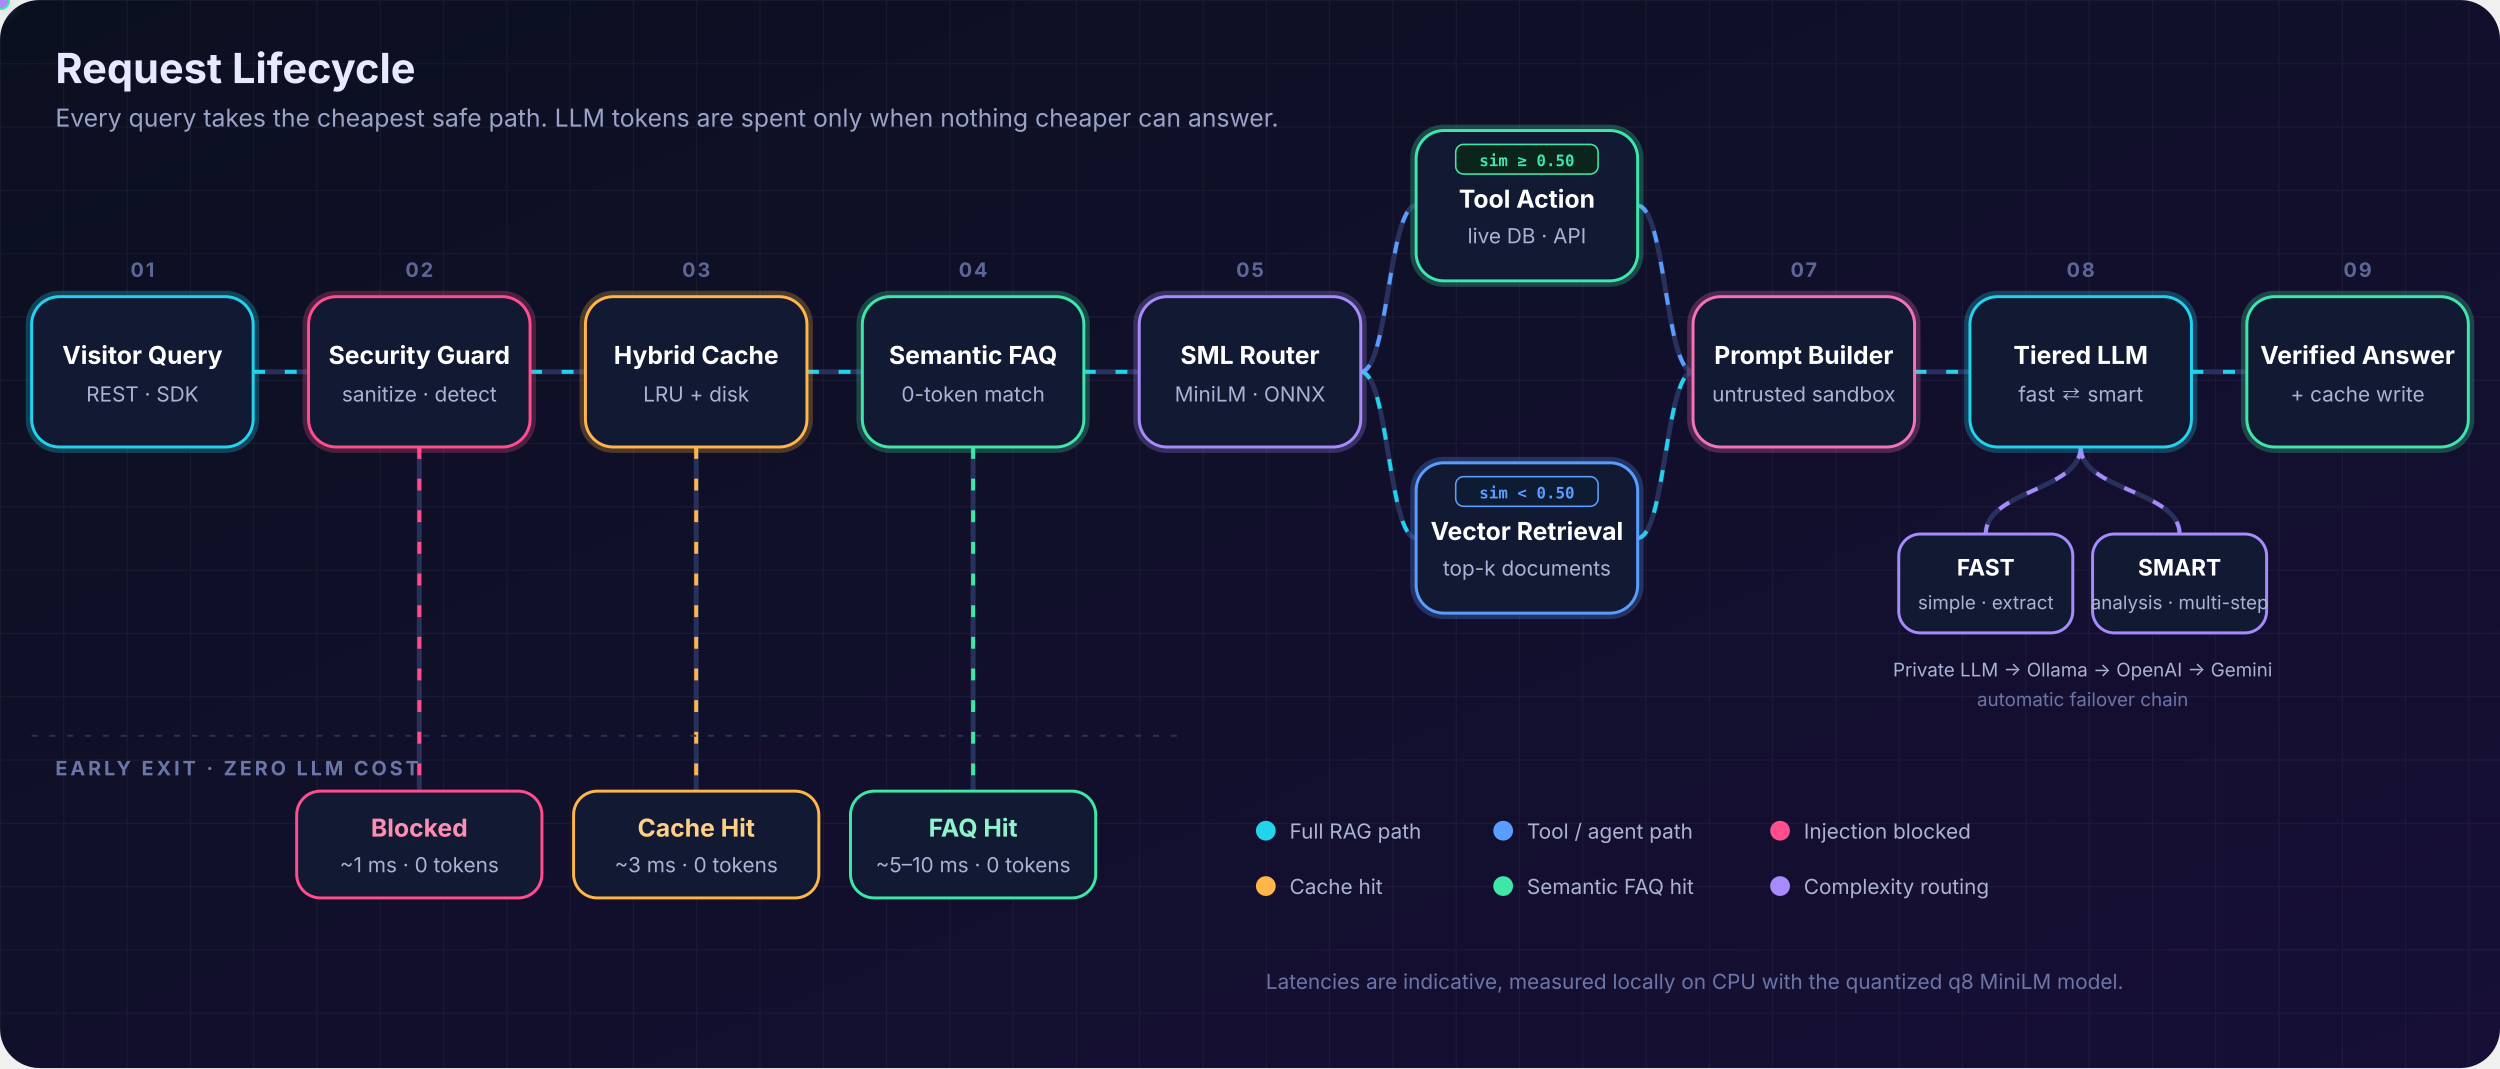
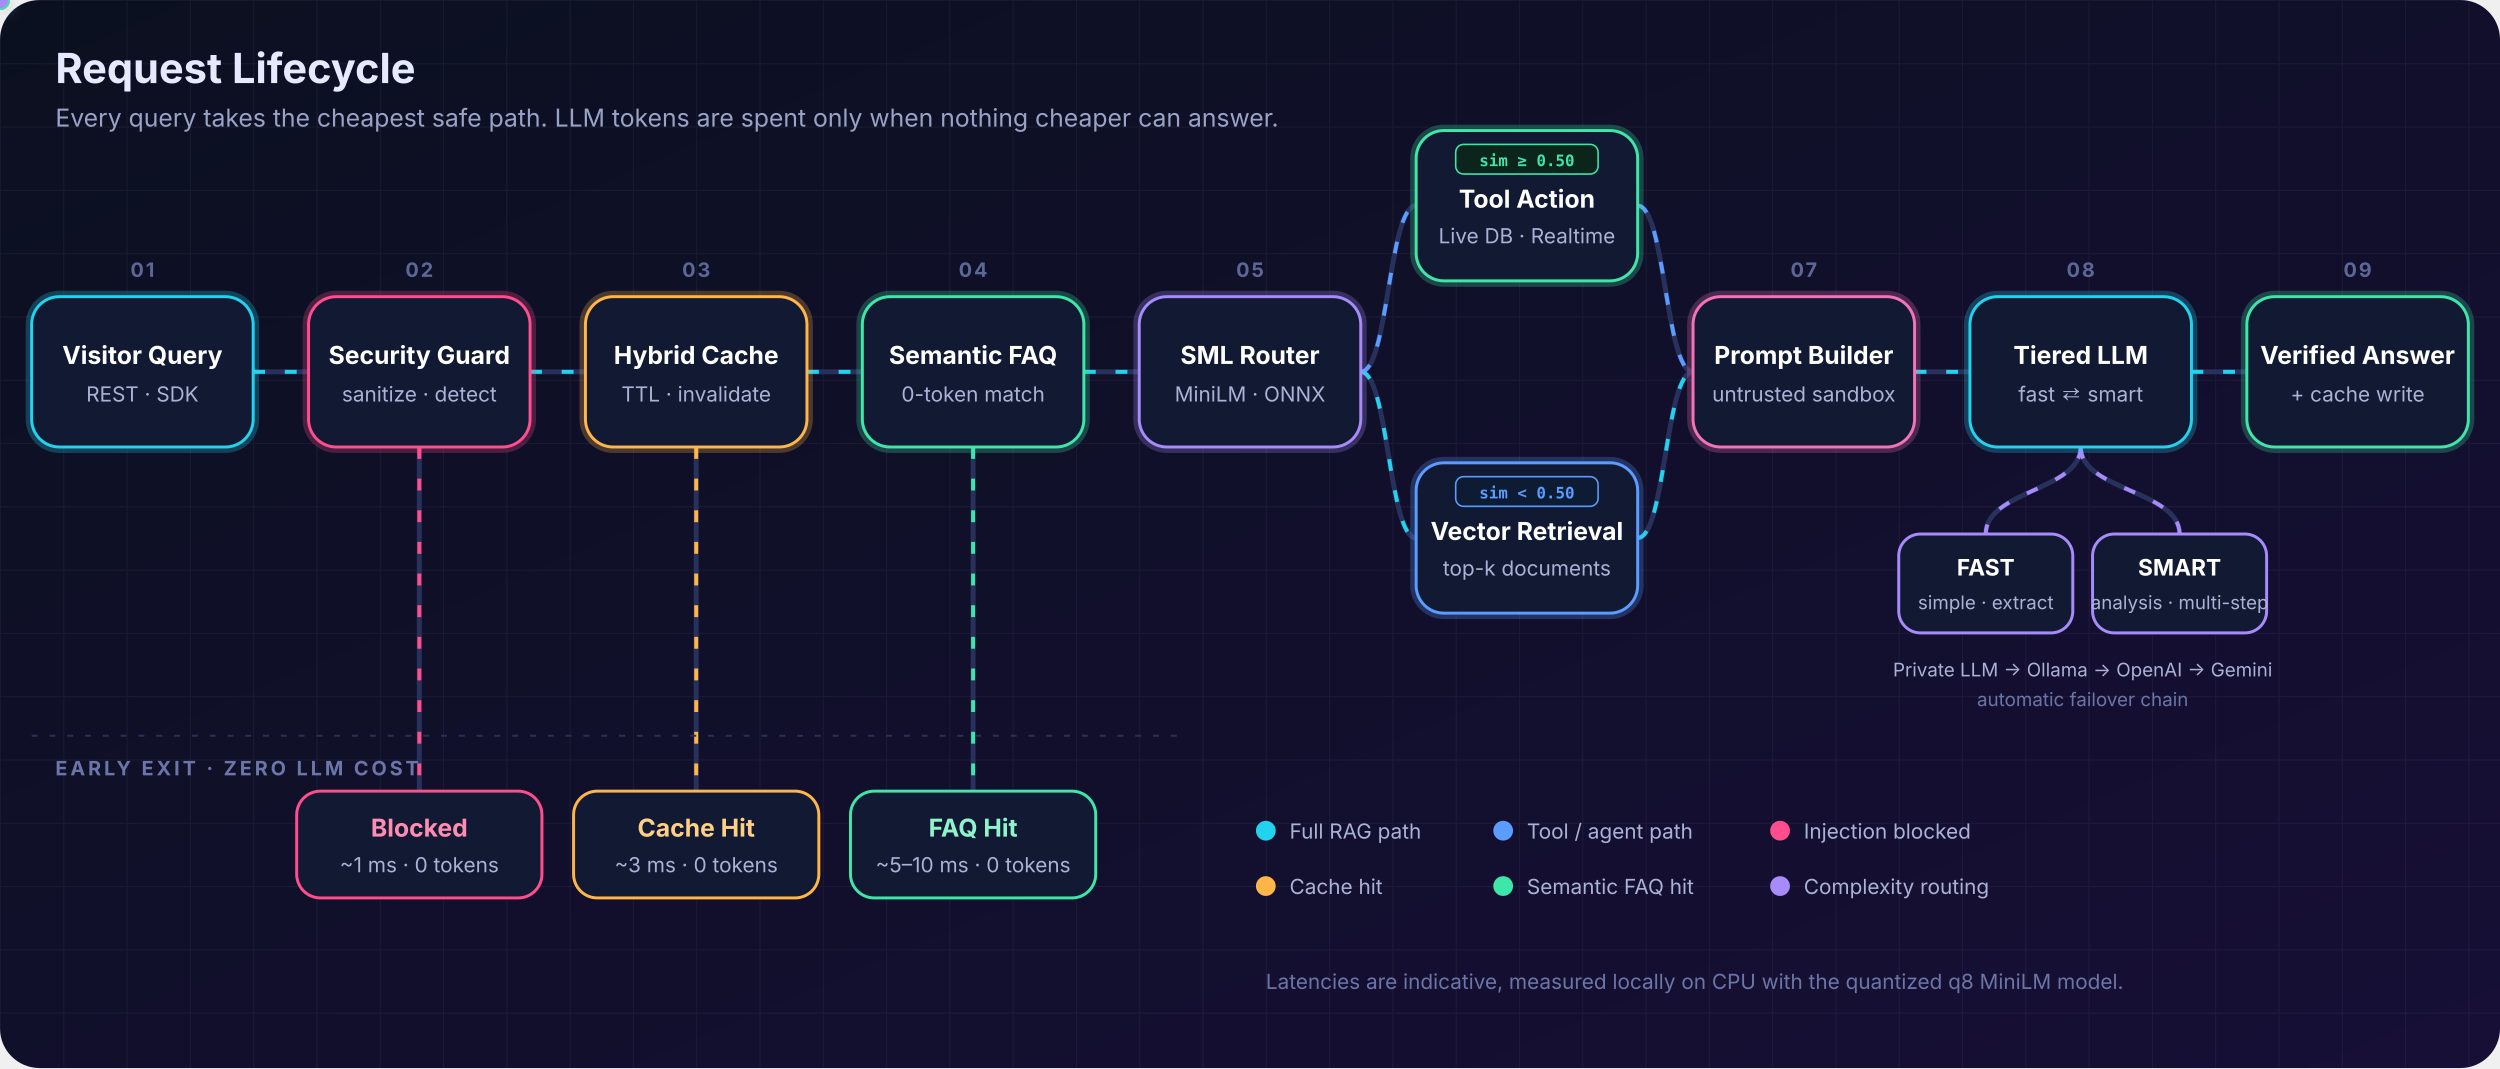
<svg xmlns="http://www.w3.org/2000/svg" viewBox="0 0 1264 540" width="1264" height="540" role="img" aria-label="AI-RAG-ENGINE request lifecycle: security guard, cache, semantic FAQ, SML router, tool or vector retrieval, prompt builder, tiered LLM">
  <defs>
    <linearGradient id="bg" x1="0" y1="0" x2="1" y2="1">
      <stop offset="0" stop-color="#0b1020" />
      <stop offset="1" stop-color="#170f36" />
    </linearGradient>
    <pattern id="grid" width="32" height="32" patternUnits="userSpaceOnUse">
      <path d="M32 0H0V32" fill="none" stroke="#ffffff" stroke-opacity="0.045" />
    </pattern>
    <filter id="glow" x="-100%" y="-100%" width="300%" height="300%">
      <feGaussianBlur stdDeviation="3.5" result="b" />
      <feMerge>
        <feMergeNode in="b" />
        <feMergeNode in="SourceGraphic" />
      </feMerge>
    </filter>
  </defs>
  <style>
    .t{font-family:-apple-system,'Segoe UI',Inter,Roboto,Helvetica,Arial,sans-serif;fill:#e6e9ff}
    .mono{font-family:ui-monospace,SFMono-Regular,Menlo,Consolas,monospace}
    .title{font-size:21px;font-weight:700}
    .subtitle{font-size:12.5px;fill:#9aa3c7}
    .lbl{font-size:12.5px;font-weight:650;fill:#ffffff}
    .small{font-size:10.5px;fill:#aab2d5}
    .num{font-size:10px;font-weight:700;fill:#5d6796;letter-spacing:1px}
    .lane{font-size:10px;font-weight:700;fill:#6b75a8;letter-spacing:1.5px}
    .box{fill:#111933;stroke-width:1.5}
    .halo{fill:none;stroke-width:6;opacity:.25;animation:pulse 2.8s ease-in-out infinite}
    .base{fill:none;stroke:#28315c;stroke-width:2.5}
    .flow{fill:none;stroke-width:2;stroke-dasharray:6 10;animation:dash 1.1s linear infinite}
    .d1{animation-delay:-.4s}.d2{animation-delay:-.8s}.d3{animation-delay:-1.2s}.d4{animation-delay:-1.6s}.d5{animation-delay:-2s}
    @keyframes dash{to{stroke-dashoffset:-32}}
    @keyframes pulse{0%,100%{opacity:.08}50%{opacity:.45}}
  </style>
  <rect width="1264" height="540" rx="20" fill="url(#bg)" />
  <rect width="1264" height="540" rx="20" fill="url(#grid)" />
  <text x="28" y="42" class="t title">Request Lifecycle</text>
  <text x="28" y="64" class="t subtitle">Every query takes the cheapest safe path. LLM tokens are spent only when nothing cheaper can answer.</text>
  <g>
    <path class="base" d="M128 188H156M268 188H296M408 188H436M548 188H576" />
    <path class="base" d="M688 188C702 188 702 104 716 104M688 188C702 188 702 272 716 272" />
    <path class="base" d="M828 104C842 104 842 188 856 188M828 272C842 272 842 188 856 188" />
    <path class="base" d="M968 188H996M1108 188H1136" />
    <path class="base" d="M1052 226C1052 248 1004 248 1004 270M1052 226C1052 248 1102 248 1102 270" />
    <path class="base" d="M212 226V400M352 226V400M492 226V400" />
    <path class="flow" stroke="#22d3ee" d="M128 188H156M268 188H296M408 188H436M548 188H576" />
    <path class="flow d1" stroke="#5b9dff" d="M688 188C702 188 702 104 716 104M828 104C842 104 842 188 856 188" />
    <path class="flow d2" stroke="#22d3ee" d="M688 188C702 188 702 272 716 272M828 272C842 272 842 188 856 188" />
    <path class="flow d3" stroke="#22d3ee" d="M968 188H996M1108 188H1136" />
    <path class="flow d4" stroke="#a78bfa" d="M1052 226C1052 248 1004 248 1004 270M1052 226C1052 248 1102 248 1102 270" />
    <path class="flow" stroke="#ff4d8d" d="M212 226V400" />
    <path class="flow d2" stroke="#ffb547" d="M352 226V400" />
    <path class="flow d4" stroke="#3ee6a8" d="M492 226V400" />
  </g>
  <g class="t num" text-anchor="middle">
    <text x="72" y="140">01</text>
    <text x="212" y="140">02</text>
    <text x="352" y="140">03</text>
    <text x="492" y="140">04</text>
    <text x="632" y="140">05</text>
    <text x="912" y="140">07</text>
    <text x="1052" y="140">08</text>
    <text x="1192" y="140">09</text>
  </g>
  <g text-anchor="middle">
    <rect class="halo" x="16" y="150" width="112" height="76" rx="14" stroke="#22d3ee" />
    <rect class="box" x="16" y="150" width="112" height="76" rx="14" stroke="#22d3ee" />
    <text x="72" y="184" class="t lbl">Visitor Query</text>
    <text x="72" y="203" class="t small">REST · SDK</text>
    <rect class="halo" x="156" y="150" width="112" height="76" rx="14" stroke="#ff4d8d" style="animation-delay:-.3s" />
    <rect class="box" x="156" y="150" width="112" height="76" rx="14" stroke="#ff4d8d" />
    <text x="212" y="184" class="t lbl">Security Guard</text>
    <text x="212" y="203" class="t small">sanitize · detect</text>
    <rect class="halo" x="296" y="150" width="112" height="76" rx="14" stroke="#ffb547" style="animation-delay:-.6s" />
    <rect class="box" x="296" y="150" width="112" height="76" rx="14" stroke="#ffb547" />
    <text x="352" y="184" class="t lbl">Hybrid Cache</text>
-     <text x="352" y="203" class="t small">LRU + disk</text>
+     <text x="352" y="203" class="t small">TTL · invalidate</text>
    <rect class="halo" x="436" y="150" width="112" height="76" rx="14" stroke="#3ee6a8" style="animation-delay:-.9s" />
    <rect class="box" x="436" y="150" width="112" height="76" rx="14" stroke="#3ee6a8" />
    <text x="492" y="184" class="t lbl">Semantic FAQ</text>
    <text x="492" y="203" class="t small">0-token match</text>
    <rect class="halo" x="576" y="150" width="112" height="76" rx="14" stroke="#a78bfa" style="animation-delay:-1.2s" />
    <rect class="box" x="576" y="150" width="112" height="76" rx="14" stroke="#a78bfa" />
    <text x="632" y="184" class="t lbl">SML Router</text>
    <text x="632" y="203" class="t small">MiniLM · ONNX</text>
    <rect class="halo" x="716" y="66" width="112" height="76" rx="14" stroke="#3ee6a8" style="animation-delay:-1.5s" />
    <rect class="box" x="716" y="66" width="112" height="76" rx="14" stroke="#3ee6a8" />
    <rect x="736" y="73" width="72" height="15" rx="4" fill="#0b241c" stroke="#3ee6a8" stroke-width="0.8" />
    <text x="772" y="84" class="t small mono" style="font-size:8px;font-weight:700;fill:#3ee6a8">sim ≥ 0.50</text>
    <text x="772" y="105" class="t lbl">Tool Action</text>
-     <text x="772" y="123" class="t small">live DB · API</text>
+     <text x="772" y="123" class="t small">Live DB · Realtime</text>
    <rect class="halo" x="716" y="234" width="112" height="76" rx="14" stroke="#5b9dff" style="animation-delay:-1.8s" />
    <rect class="box" x="716" y="234" width="112" height="76" rx="14" stroke="#5b9dff" />
    <rect x="736" y="241" width="72" height="15" rx="4" fill="#0d1b33" stroke="#5b9dff" stroke-width="0.8" />
    <text x="772" y="252" class="t small mono" style="font-size:8px;font-weight:700;fill:#5b9dff">sim &lt; 0.50</text>
    <text x="772" y="273" class="t lbl">Vector Retrieval</text>
    <text x="772" y="291" class="t small">top-k documents</text>
    <rect class="halo" x="856" y="150" width="112" height="76" rx="14" stroke="#f472b6" style="animation-delay:-2.1s" />
    <rect class="box" x="856" y="150" width="112" height="76" rx="14" stroke="#f472b6" />
    <text x="912" y="184" class="t lbl">Prompt Builder</text>
    <text x="912" y="203" class="t small">untrusted sandbox</text>
    <rect class="halo" x="996" y="150" width="112" height="76" rx="14" stroke="#22d3ee" style="animation-delay:-2.4s" />
    <rect class="box" x="996" y="150" width="112" height="76" rx="14" stroke="#22d3ee" />
    <text x="1052" y="184" class="t lbl">Tiered LLM</text>
    <text x="1052" y="203" class="t small">fast ⇄ smart</text>
    <rect class="halo" x="1136" y="150" width="112" height="76" rx="14" stroke="#3ee6a8" style="animation-delay:-2.7s" />
    <rect class="box" x="1136" y="150" width="112" height="76" rx="14" stroke="#3ee6a8" />
    <text x="1192" y="184" class="t lbl">Verified Answer</text>
    <text x="1192" y="203" class="t small">+ cache write</text>
    <rect class="box" x="960" y="270" width="88" height="50" rx="11" stroke="#a78bfa" />
    <text x="1004" y="291" class="t lbl" style="font-size:11.5px">FAST</text>
    <text x="1004" y="308" class="t small" style="font-size:9.5px">simple · extract</text>
    <rect class="box" x="1058" y="270" width="88" height="50" rx="11" stroke="#a78bfa" />
    <text x="1102" y="291" class="t lbl" style="font-size:11.5px">SMART</text>
    <text x="1102" y="308" class="t small" style="font-size:9.5px">analysis · multi-step</text>
    <text x="1053" y="342" class="t small" style="font-size:9.5px">Private LLM → Ollama → OpenAI → Gemini</text>
    <text x="1053" y="357" class="t small" style="font-size:9.5px;fill:#6b75a8">automatic failover chain</text>
  </g>
  <path d="M16 372H600" stroke="#28315c" stroke-dasharray="3 6" />
  <text x="28" y="392" class="t lane">EARLY EXIT · ZERO LLM COST</text>
  <g text-anchor="middle">
    <rect class="box" x="150" y="400" width="124" height="54" rx="12" stroke="#ff4d8d" />
    <text x="212" y="423" class="t lbl" style="fill:#ff8db3">Blocked</text>
    <text x="212" y="441" class="t small">~1 ms · 0 tokens</text>
    <rect class="box" x="290" y="400" width="124" height="54" rx="12" stroke="#ffb547" />
    <text x="352" y="423" class="t lbl" style="fill:#ffcf85">Cache Hit</text>
    <text x="352" y="441" class="t small">~3 ms · 0 tokens</text>
    <rect class="box" x="430" y="400" width="124" height="54" rx="12" stroke="#3ee6a8" />
    <text x="492" y="423" class="t lbl" style="fill:#8ff3cc">FAQ Hit</text>
    <text x="492" y="441" class="t small">~5–10 ms · 0 tokens</text>
  </g>
  <g filter="url(#glow)">
    <circle r="5" fill="#22d3ee">
      <animateMotion dur="7s" repeatCount="indefinite" path="M72 188H688C702 188 702 272 716 272H828C842 272 842 188 856 188H1192" />
      <animate attributeName="opacity" values="0;1;1;0" keyTimes="0;.06;.92;1" dur="7s" repeatCount="indefinite" />
    </circle>
    <circle r="5" fill="#5b9dff">
      <animateMotion dur="7s" begin="-3.5s" repeatCount="indefinite" path="M72 188H688C702 188 702 104 716 104H828C842 104 842 188 856 188H1192" />
      <animate attributeName="opacity" values="0;1;1;0" keyTimes="0;.06;.92;1" dur="7s" begin="-3.5s" repeatCount="indefinite" />
    </circle>
    <circle r="5" fill="#ff4d8d">
      <animateMotion dur="3s" begin="-.6s" repeatCount="indefinite" path="M72 188H212V427" />
      <animate attributeName="opacity" values="0;1;1;0" keyTimes="0;.1;.85;1" dur="3s" begin="-.6s" repeatCount="indefinite" />
    </circle>
    <circle r="5" fill="#ffb547">
      <animateMotion dur="3.6s" begin="-1.8s" repeatCount="indefinite" path="M72 188H352V427" />
      <animate attributeName="opacity" values="0;1;1;0" keyTimes="0;.1;.85;1" dur="3.6s" begin="-1.8s" repeatCount="indefinite" />
    </circle>
    <circle r="5" fill="#3ee6a8">
      <animateMotion dur="4.2s" begin="-2.9s" repeatCount="indefinite" path="M72 188H492V427" />
      <animate attributeName="opacity" values="0;1;1;0" keyTimes="0;.1;.85;1" dur="4.2s" begin="-2.9s" repeatCount="indefinite" />
    </circle>
    <circle r="4" fill="#a78bfa">
      <animateMotion dur="2.4s" repeatCount="indefinite" path="M1052 226C1052 248 1004 248 1004 270" />
      <animate attributeName="opacity" values="0;1;0" dur="2.4s" repeatCount="indefinite" />
    </circle>
    <circle r="4" fill="#a78bfa">
      <animateMotion dur="2.4s" begin="-1.2s" repeatCount="indefinite" path="M1052 226C1052 248 1102 248 1102 270" />
      <animate attributeName="opacity" values="0;1;0" dur="2.4s" begin="-1.2s" repeatCount="indefinite" />
    </circle>
  </g>
  <g class="t small" transform="translate(640 420)">
    <circle cx="0" cy="0" r="5" fill="#22d3ee" />
    <text x="12" y="4">Full RAG path</text>
    <circle cx="120" cy="0" r="5" fill="#5b9dff" />
    <text x="132" y="4">Tool / agent path</text>
    <circle cx="260" cy="0" r="5" fill="#ff4d8d" />
    <text x="272" y="4">Injection blocked</text>
    <circle cx="0" cy="28" r="5" fill="#ffb547" />
    <text x="12" y="32">Cache hit</text>
    <circle cx="120" cy="28" r="5" fill="#3ee6a8" />
    <text x="132" y="32">Semantic FAQ hit</text>
    <circle cx="260" cy="28" r="5" fill="#a78bfa" />
    <text x="272" y="32">Complexity routing</text>
  </g>
  <text x="640" y="500" class="t small" style="fill:#6b75a8">Latencies are indicative, measured locally on CPU with the quantized q8 MiniLM model.</text>
</svg>
